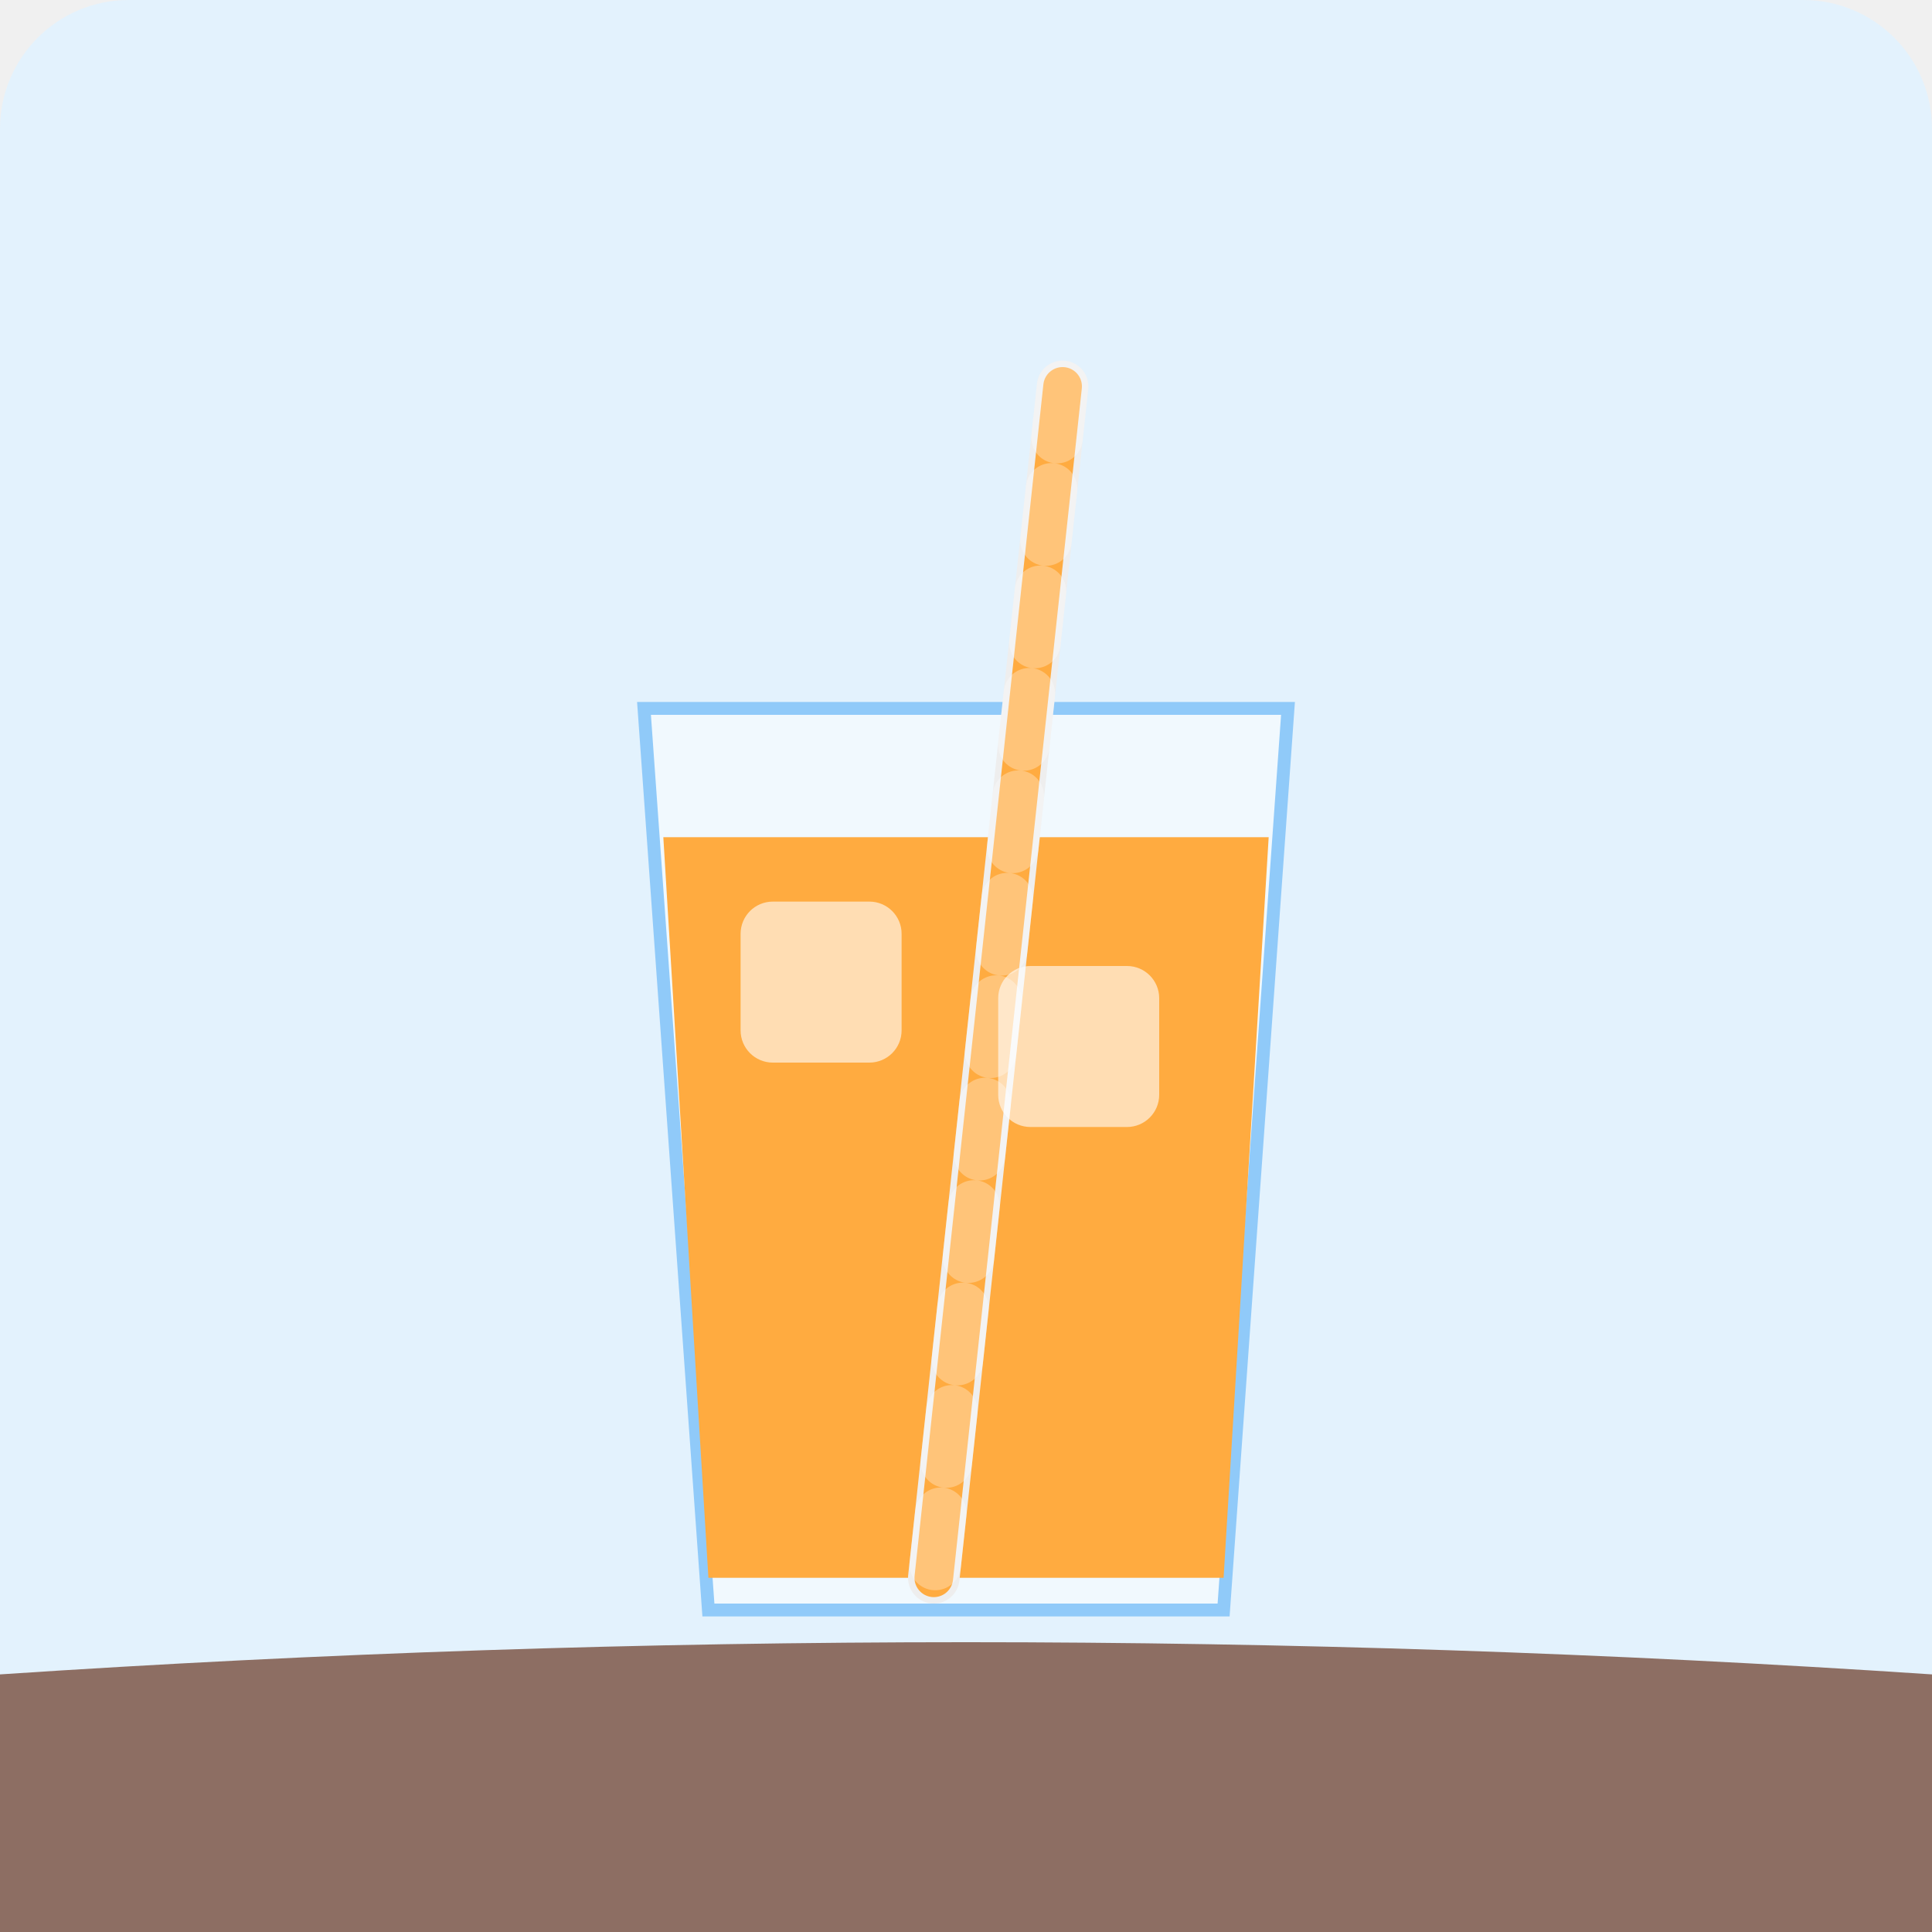
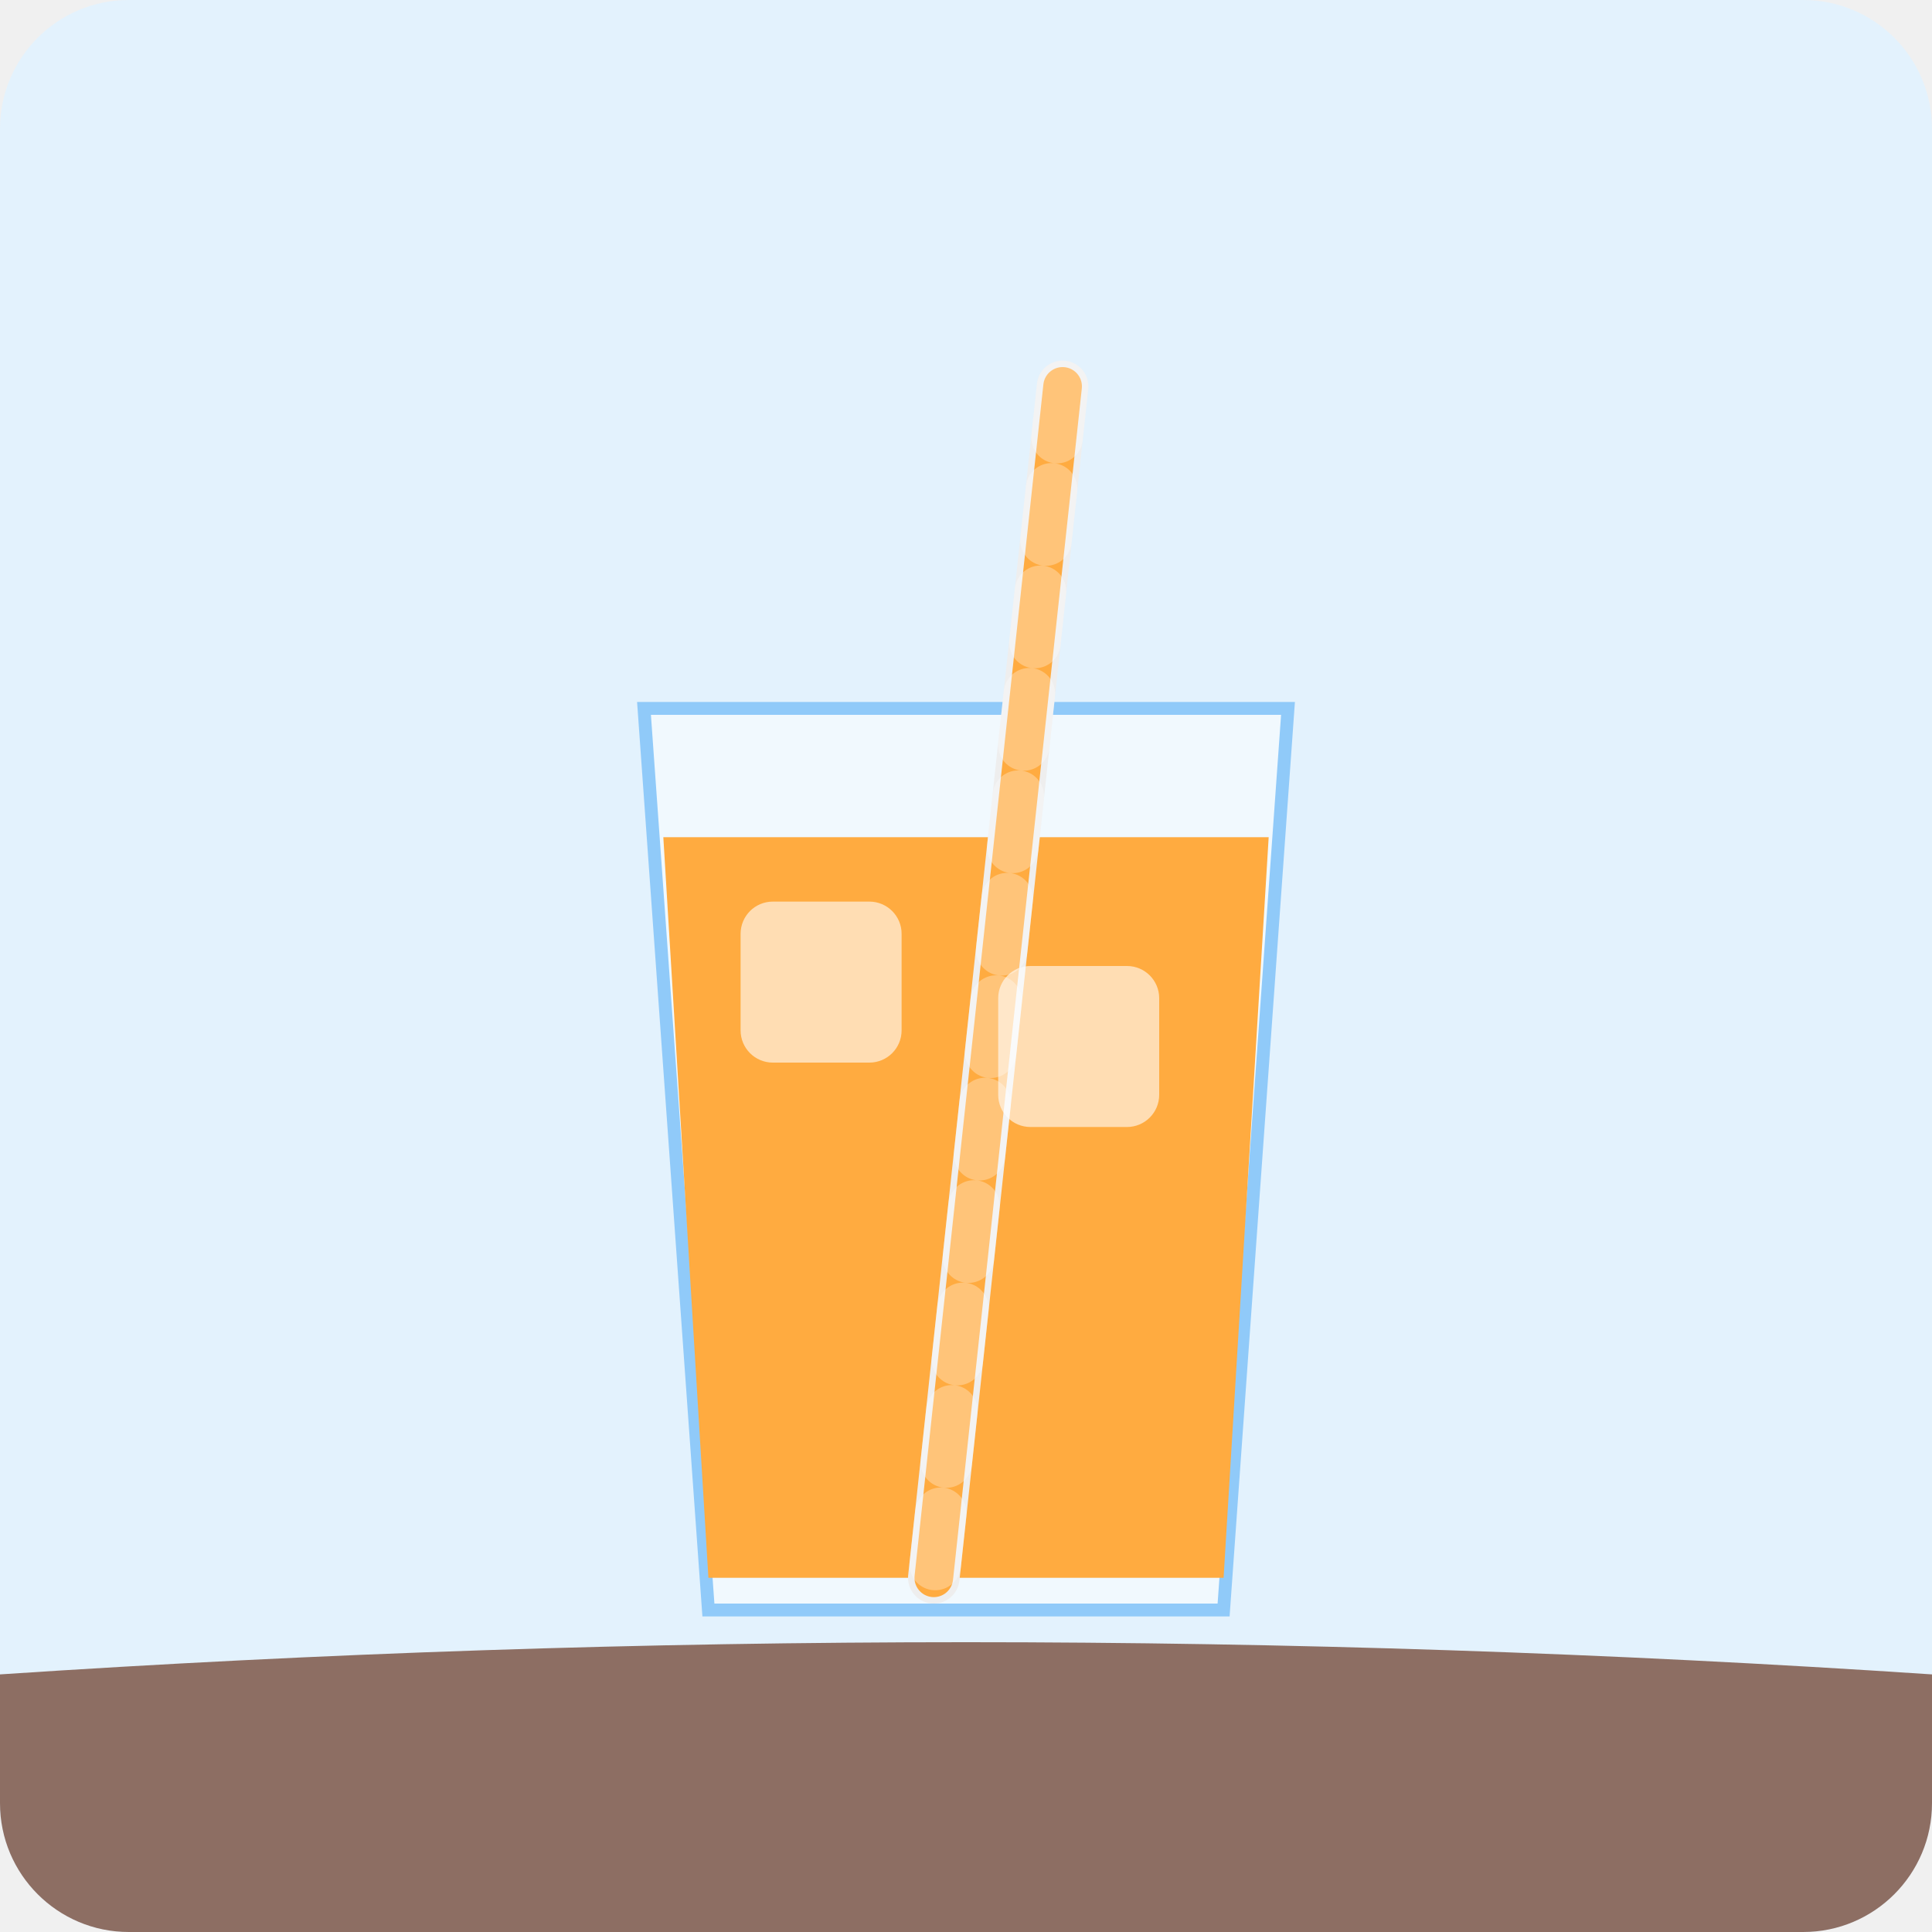
<svg xmlns="http://www.w3.org/2000/svg" width="300" height="300" viewBox="0 0 300 300">
-   <rect width="300" height="300" rx="20" fill="#E3F2FD" />
-   <path d="M 0 260 Q 150 250 300 260 L 300 300 L 0 300 Z" fill="#8D6E63" />
-   <path d="M 100 110 L 200 110 L 190 250 L 110 250 Z" fill="rgba(255, 255, 255, 0.5)" stroke="#90CAF9" stroke-width="2" />
-   <path d="M 103 130 L 197 130 L 190 245 L 110 245 Z" fill="#FFAB40">
-     <animate attributeName="d" dur="8s" repeatCount="indefinite" values="M 103 130 L 197 130 L 190 245 L 110 245 Z;                       M 108 210 L 192 210 L 190 245 L 110 245 Z;                      M 108 210 L 192 210 L 190 245 L 110 245 Z" />
-   </path>
-   <line x1="165" y1="60" x2="145" y2="245" stroke="#eee" stroke-width="8" stroke-linecap="round" />
-   <line x1="145" y1="245" x2="165" y2="60" stroke="#FFAB40" stroke-width="6" stroke-linecap="round" stroke-dasharray="190">
-     <animate attributeName="stroke-dashoffset" values="75; 0; 0" dur="8s" repeatCount="indefinite" />
-   </line>
-   <line x1="165" y1="60" x2="145" y2="245" stroke="white" stroke-width="8" stroke-dasharray="8 8" stroke-linecap="round" opacity="0.3" />
-   <g>
-     <rect x="115" y="140" width="25" height="25" rx="5" fill="rgba(255, 255, 255, 0.6)" />
-     <rect x="155" y="150" width="25" height="25" rx="5" fill="rgba(255, 255, 255, 0.6)" />
-     <animateTransform attributeName="transform" type="translate" values="0,0; 0,60; 0,60" dur="8s" repeatCount="indefinite" />
+   <defs>
+     <clipPath id="frame">
+       <rect width="300" height="300" rx="20" />
+     </clipPath>
+   </defs>
+   <g clip-path="url(#frame)">
+     <rect width="300" height="300" rx="20" fill="#E3F2FD" />
+     <path d="M 0 260 Q 150 250 300 260 L 300 300 L 0 300 Z" fill="#8D6E63" />
+     <path d="M 100 110 L 200 110 L 190 250 L 110 250 Z" fill="rgba(255, 255, 255, 0.5)" stroke="#90CAF9" stroke-width="2" />
+     <path d="M 103 130 L 197 130 L 190 245 L 110 245 Z" fill="#FFAB40">
+       <animate attributeName="d" dur="8s" repeatCount="indefinite" values="M 103 130 L 197 130 L 190 245 L 110 245 Z;                       M 108 210 L 192 210 L 190 245 L 110 245 Z;                      M 108 210 L 192 210 L 190 245 L 110 245 Z" />
+     </path>
+     <line x1="165" y1="60" x2="145" y2="245" stroke="#eee" stroke-width="8" stroke-linecap="round" />
+     <line x1="145" y1="245" x2="165" y2="60" stroke="#FFAB40" stroke-width="6" stroke-linecap="round" stroke-dasharray="190">
+       <animate attributeName="stroke-dashoffset" values="75; 0; 0" dur="8s" repeatCount="indefinite" />
+     </line>
+     <line x1="165" y1="60" x2="145" y2="245" stroke="white" stroke-width="8" stroke-dasharray="8 8" stroke-linecap="round" opacity="0.3" />
+     <g>
+       <rect x="115" y="140" width="25" height="25" rx="5" fill="rgba(255, 255, 255, 0.6)" />
+       <rect x="155" y="150" width="25" height="25" rx="5" fill="rgba(255, 255, 255, 0.6)" />
+       <animateTransform attributeName="transform" type="translate" values="0,0; 0,60; 0,60" dur="8s" repeatCount="indefinite" />
+     </g>
  </g>
</svg>
